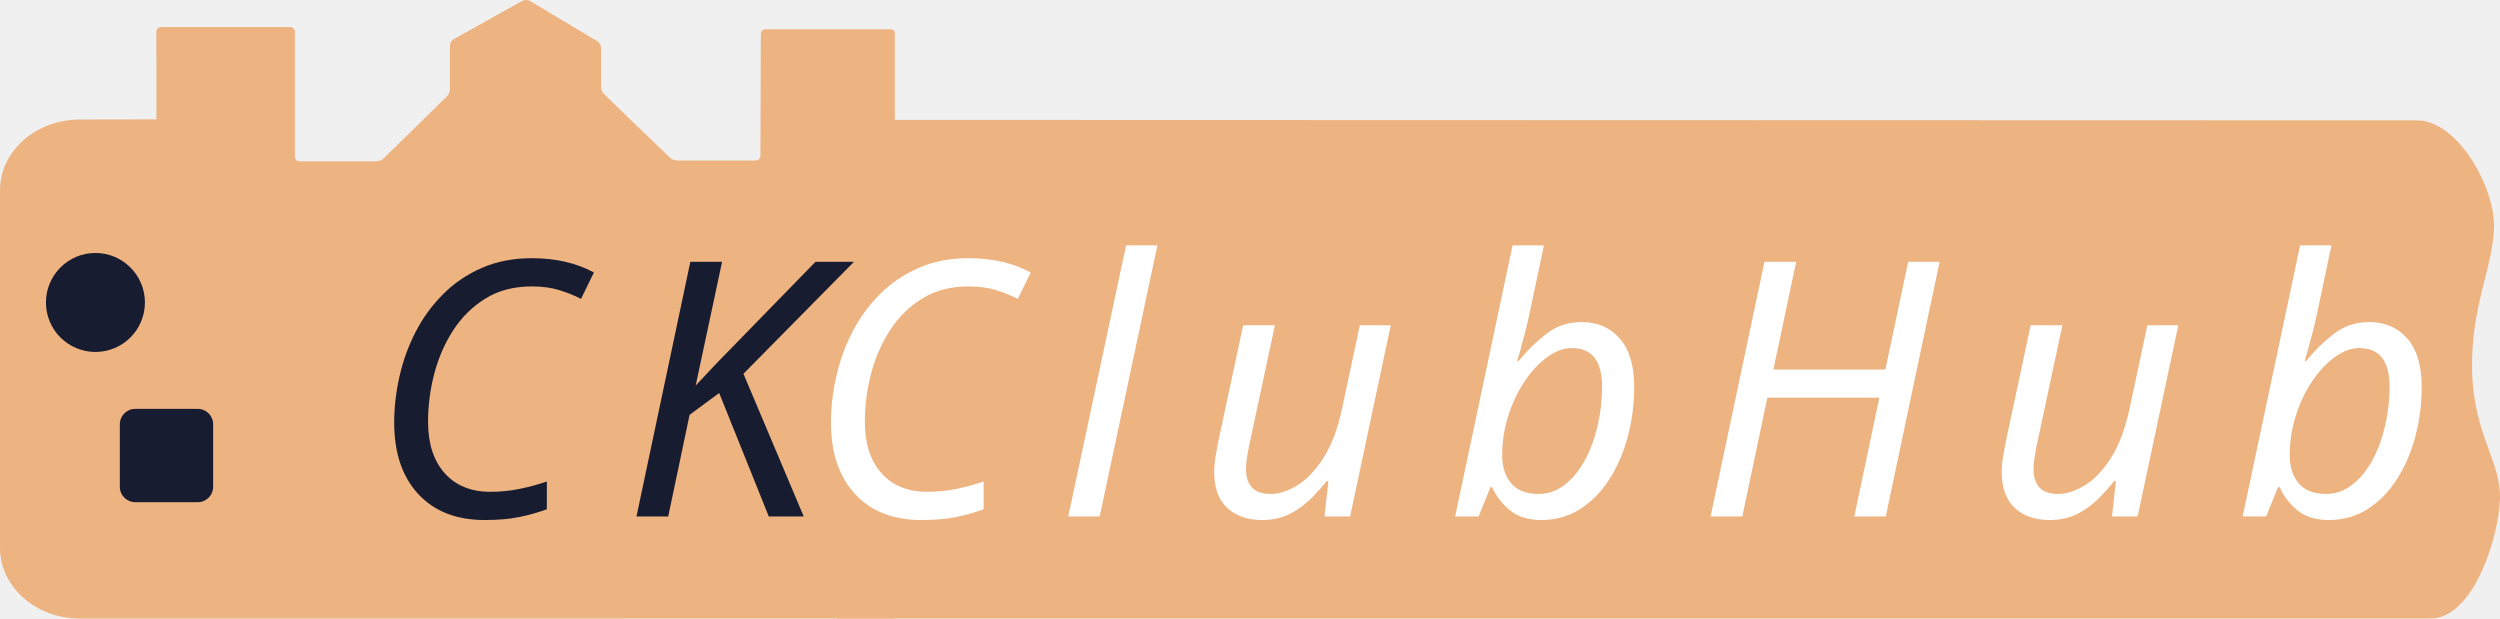
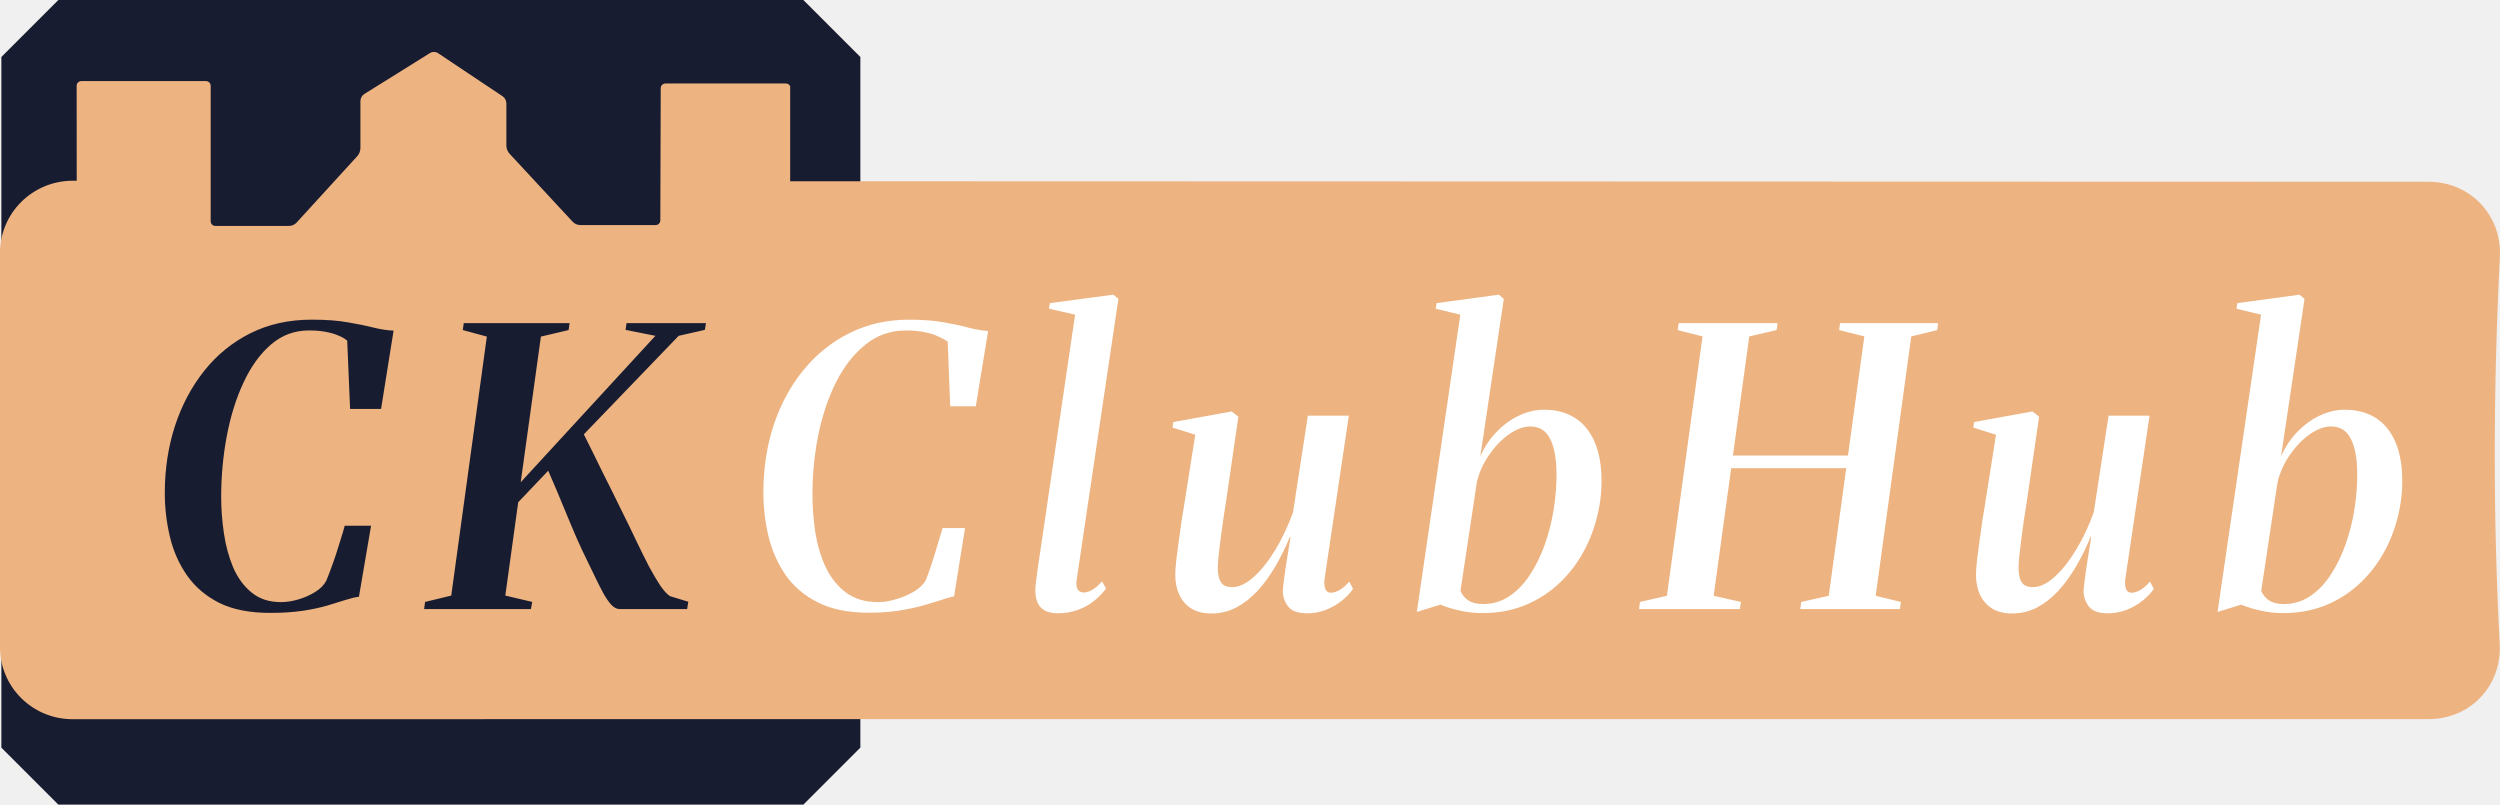
- <svg xmlns="http://www.w3.org/2000/svg" width="512.017mm" height="126.681mm" viewBox="0 0 512.017 126.681" version="1.1" id="svg1" xml:space="preserve">
+ <svg xmlns="http://www.w3.org/2000/svg" width="474.601mm" height="152.752mm" viewBox="0 0 474.601 152.752" version="1.1" id="svg1" xml:space="preserve">
  <defs id="defs1" />
-   <g id="layer3" transform="translate(-1607.987,-1190.73)">
-     <path id="path79" style="display:inline;fill:#edb381;fill-opacity:1;stroke:none;stroke-width:0.5;stroke-linecap:square;paint-order:stroke fill markers" d="m 645.202,-12.607 -0.131,127.74 390.704,-6.4e-4 a 17.877,17.877 0 0 0 1.713,-0.123 c 9.79,-1.795 15.33,-21.168 15.65,-30.403 0.336,-9.715 -6.502,-16.504 -6.839,-33.008 -0.336,-16.504 5.157,-26.337 5.381,-36.754 0.224,-10.418 -9.151,-27.477 -18.988,-27.331 z" transform="matrix(0.8343992,0,0,0.7993963,1241.257,1225.363)" />
-     <path id="path29" style="display:inline;fill:#edb381;fill-opacity:1;stroke:none;stroke-width:0.5;stroke-linecap:square;paint-order:stroke fill markers" d="m 561.01,-43.061 -15.442,9.721 c -0.586,0.369 -0.942,1.014 -0.942,1.707 v 11.137 c 7e-5,0.717 -0.266,1.408 -0.747,1.94 l -14.243,15.74 c -0.476,0.526 -1.152,0.826 -1.861,0.826 h -17.263 c -0.615,-4.63e-5 -1.114,-0.499 -1.114,-1.114 V -35.278 c 4e-5,-0.615 -0.499,-1.114 -1.114,-1.114 h -29.243 c -0.615,-2.26e-4 -1.114,0.499 -1.113,1.114 l 0.017,22.543 -17.439,0.034 A 18.146,18.146 134.944 0 0 442.396,5.445 l 0.001,91.592 a 18.11,18.11 44.997 0 0 18.112,18.11 l 185.218,-0.015 V -35.199 c -0.185,-0.375 -0.565,-0.614 -0.983,-0.62 H 616.393 c -0.616,-2.07e-4 -1.116,0.498 -1.118,1.114 l -0.095,31.396 c -0.002,0.615 -0.502,1.113 -1.117,1.113 h -17.663 c -0.71,1.302e-4 -1.387,-0.297 -1.867,-0.82 L 579.719,-19.135 c -0.485,-0.527 -0.754,-1.218 -0.754,-1.934 v -10.004 c 6e-5,-0.696 -0.346,-1.347 -0.923,-1.736 l -15.166,-10.222 c -0.561,-0.378 -1.293,-0.39 -1.866,-0.029 z" transform="matrix(0.9013415,0,0,0.7993963,1209.238,1225.363)" />
-     <text xml:space="preserve" style="font-style:normal;font-variant:normal;font-weight:normal;font-stretch:normal;font-size:73.054px;line-height:0;font-family:Merriweather;-inkscape-font-specification:'Merriweather, @opsz=144,wght=600';font-variant-ligatures:normal;font-variant-caps:normal;font-variant-numeric:normal;font-variant-east-asian:normal;font-variation-settings:'opsz' 144, 'wght' 600;text-align:start;letter-spacing:9.007px;writing-mode:lr-tb;direction:rtl;text-anchor:start;fill:#181c30;fill-opacity:1;stroke-width:0.74;stroke-linecap:square;paint-order:stroke fill markers" x="1767.394" y="1296.5" id="text29">
-       <tspan style="font-style:italic;font-variant:normal;font-weight:normal;font-stretch:normal;font-size:73.054px;font-family:Merriweather;-inkscape-font-specification:'Merriweather, @opsz=144,wght=600';font-variant-ligatures:normal;font-variant-caps:normal;font-variant-numeric:normal;font-variant-east-asian:normal;font-variation-settings:'opsz' 144, 'wght' 600;letter-spacing:9.007px;direction:rtl;fill:#181c30;fill-opacity:1;stroke-width:0.74" x="1776.401" y="1296.5" id="tspan29">CK</tspan>
-     </text>
-     <text xml:space="preserve" style="font-style:normal;font-variant:normal;font-weight:normal;font-stretch:normal;font-size:73.054px;line-height:0;font-family:Merriweather;-inkscape-font-specification:'Merriweather, @opsz=144,wght=500';font-variant-ligatures:normal;font-variant-caps:normal;font-variant-numeric:normal;font-variant-east-asian:normal;font-variation-settings:'opsz' 144, 'wght' 500;text-align:start;letter-spacing:9.007px;writing-mode:lr-tb;direction:rtl;text-anchor:start;fill:#ffffff;fill-opacity:1;stroke-width:0.74;stroke-linecap:square;paint-order:stroke fill markers" x="2098.543" y="1296.5" id="text30">
-       <tspan style="font-style:italic;font-variant:normal;font-weight:normal;font-stretch:normal;font-size:73.054px;font-family:Merriweather;-inkscape-font-specification:'Merriweather, @opsz=144,wght=500';font-variant-ligatures:normal;font-variant-caps:normal;font-variant-numeric:normal;font-variant-east-asian:normal;font-variation-settings:'opsz' 144, 'wght' 500;letter-spacing:9.007px;direction:rtl;fill:#ffffff;fill-opacity:1;stroke-width:0.74" x="2107.55" y="1296.5" id="tspan30">ClubHub</tspan>
-     </text>
-     <path id="path49" style="fill:#181c30;fill-opacity:1;stroke-width:0.14;stroke-linecap:square;paint-order:stroke fill markers" d="m 1637.667,1252.677 a 10.135,10.135 0 0 1 -10.135,10.135 10.135,10.135 0 0 1 -10.135,-10.135 10.135,10.135 0 0 1 10.135,-10.135 10.135,10.135 0 0 1 10.135,10.135 z" />
-     <path id="path50" style="fill:#181c30;fill-opacity:1;stroke-width:0.134;stroke-linecap:square;paint-order:stroke fill markers" d="m 1635.683,1274.47 h 12.802 c 1.747,0 3.154,1.407 3.154,3.154 v 12.802 c 0,1.747 -1.407,3.154 -3.154,3.154 h -12.802 c -1.747,0 -3.154,-1.407 -3.154,-3.154 v -12.802 c 0,-1.747 1.407,-3.154 3.154,-3.154 z" />
+   <g id="layer3" transform="translate(-557.5205,-1589.729)">
+     <g id="rect121">
+       <path style="fill:#181c30;stroke-linecap:square;stroke-linejoin:bevel;paint-order:stroke fill markers" d="m 568.598,1589.728 -10.818,10.818 v 131.115 l 10.818,10.818 H 710.033 l 10.818,-10.818 v -131.115 l -10.818,-10.818 z m 10.818,21.637 h 119.799 v 109.479 H 579.416 Z" id="path131" />
+       <path style="fill:#181c30;stroke-linecap:square;stroke-linejoin:bevel;paint-order:stroke fill markers" d="m 568.597,1600.546 h 141.435 v 131.115 h -141.435 z" id="path132" />
+     </g>
+     <path id="path121" style="display:inline;fill:#edb381;fill-opacity:1;stroke:none;stroke-width:0.5;stroke-linecap:square;paint-order:stroke fill markers" d="m 561.947,-43.324 c -0.325,-0.005 -0.651,0.082 -0.938,0.262 l -15.442,9.721 c -0.586,0.369 -0.942,1.014 -0.942,1.707 v 11.137 c 7e-5,0.717 -0.266,1.408 -0.747,1.94 l -14.243,15.74 c -0.476,0.526 -1.152,0.826 -1.861,0.826 h -17.263 c -0.615,-4.63e-5 -1.114,-0.499 -1.114,-1.114 V -35.279 c 4e-5,-0.615 -0.499,-1.114 -1.114,-1.114 h -29.307 c -0.615,-2.26e-4 -1.114,0.499 -1.113,1.114 l 0.017,22.543 -0.98,0.004 A 17.137,17.137 0 0 0 459.83,4.406 l 0.004,93.671 A 17.071,17.071 0 0 0 476.907,115.147 l 166.197,-0.015 h 2.624 l 385.457,-6.5e-4 c 9.875,-1e-5 17.262,-7.982 16.742,-17.844 -1.593,-30.177 -1.541,-60.828 0.039,-91.92 0.501,-9.862 -6.935,-17.851 -16.81,-17.854 l -385.428,-0.121 v -22.593 c -0.185,-0.375 -0.565,-0.614 -0.983,-0.62 h -28.352 c -0.616,-2.07e-4 -1.116,0.498 -1.118,1.114 l -0.095,31.396 c -0.002,0.615 -0.502,1.113 -1.117,1.113 h -17.663 c -0.71,1.302e-4 -1.387,-0.297 -1.867,-0.82 L 579.719,-19.136 c -0.485,-0.527 -0.754,-1.218 -0.754,-1.934 v -10.004 c 6e-5,-0.696 -0.346,-1.347 -0.923,-1.736 l -15.166,-10.222 c -0.281,-0.189 -0.604,-0.286 -0.929,-0.292 z" transform="matrix(0.8069253,0,0,0.7993963,186.4717,1634.215)" />
+     <path id="path123" style="display:none;fill:#181c30;fill-opacity:1;stroke:none;stroke-width:0.151;stroke-linecap:square;paint-order:stroke fill markers" d="m 1022.461,1713.678 v 0.01 l 10e-4,5e-4 c -0.099,0.012 -0.197,0.032 -0.282,0.089 l -4.59,3.102 c -0.174,0.118 -0.275,0.316 -0.268,0.525 l 0.123,3.356 c 0.01,0.216 -0.065,0.428 -0.206,0.593 l -4.154,4.897 h 5.473 c 4.245,0 7.881,-1.845 10.325,-4.729 l -0.751,-0.751 c -0.153,-0.154 -0.243,-0.359 -0.251,-0.575 l -0.111,-3.015 c -0.01,-0.21 -0.12,-0.403 -0.3,-0.513 l -4.727,-2.911 c -0.087,-0.054 -0.187,-0.079 -0.286,-0.078 z m -41.331,1.544 c -0.175,-0.107 -0.398,-0.102 -0.568,0.011 l -4.59,3.103 c -0.174,0.118 -0.275,0.316 -0.268,0.524 l 0.123,3.357 c 0.008,0.216 -0.065,0.427 -0.206,0.593 l -2.917,3.44 h 17.823 l -4.01,-4.015 c -0.153,-0.153 -0.243,-0.359 -0.251,-0.575 l -0.111,-3.015 c -0.008,-0.21 -0.12,-0.402 -0.3,-0.513 z m 25.085,1.154 -8.916,0.329 c -0.187,0 -0.333,0.162 -0.326,0.348 l 0.343,9.198 h 9.602 l -0.352,-9.551 c -0.01,-0.185 -0.164,-0.33 -0.351,-0.324 z m -67.066,0.303 c -0.099,0.012 -0.197,0.033 -0.282,0.089 l -4.59,3.102 c -0.174,0.118 -0.275,0.317 -0.268,0.525 l 0.124,3.356 c 0.008,0.216 -0.065,0.428 -0.206,0.593 l -1.616,1.906 h 14.989 l -2.477,-2.481 c -0.153,-0.153 -0.243,-0.359 -0.251,-0.575 l -0.111,-3.015 c -0.008,-0.21 -0.12,-0.402 -0.3,-0.513 l -4.727,-2.911 c -0.087,-0.054 -0.186,-0.078 -0.285,-0.077 z m 25.447,1.155 -8.916,0.329 c -0.187,0 -0.333,0.163 -0.326,0.348 l 0.289,7.74 h 9.603 l -0.298,-8.093 c -0.006,-0.185 -0.164,-0.33 -0.351,-0.324 z m -66.617,0.446 c -0.175,-0.107 -0.398,-0.103 -0.568,0.011 l -4.589,3.103 c -0.174,0.118 -0.275,0.316 -0.268,0.525 l 0.123,3.356 c 0.008,0.216 -0.066,0.428 -0.206,0.593 l -0.325,0.383 h 12.179 l -0.957,-0.958 c -0.153,-0.154 -0.243,-0.359 -0.251,-0.575 l -0.111,-3.015 c -0.008,-0.21 -0.12,-0.402 -0.3,-0.513 z m 24.923,1.084 -8.916,0.328 c -0.187,0 -0.334,0.163 -0.327,0.348 l 0.232,6.211 h 9.62 l -0.241,-6.537 c -0.004,-0.01 -0.013,-0.011 -0.018,-0.017 v -0.01 c -0.006,-0.185 -0.164,-0.33 -0.351,-0.323 z m -66.904,0.372 -5.2e-4,0.01 c -0.099,0.012 -0.197,0.033 -0.282,0.089 l -4.59,3.102 c -0.174,0.118 -0.275,0.317 -0.268,0.526 l 0.103,2.791 h 10.461 l -0.111,-3.014 c -0.008,-0.21 -0.12,-0.403 -0.3,-0.513 l -4.727,-2.911 c -0.087,-0.054 -0.187,-0.079 -0.286,-0.078 z m 25.448,1.155 -8.915,0.329 c -0.187,0 -0.334,0.162 -0.327,0.348 l 0.175,4.684 h 9.603 l -0.186,-5.036 c -0.006,-0.185 -0.164,-0.33 -0.351,-0.324 z m -41.695,1.542 -8.916,0.328 c -0.187,0 -0.333,0.163 -0.326,0.348 l 0.117,3.141 h 9.604 l -0.129,-3.494 c -0.006,-0.185 -0.164,-0.33 -0.351,-0.324 z" />
+     <path style="font-style:italic;font-size:73.054px;line-height:0;font-family:Merriweather;-inkscape-font-specification:'Merriweather, @opsz=144,wght=600';font-variation-settings:'opsz' 144, 'wght' 600;letter-spacing:9.007px;direction:rtl;fill:#181c30;stroke-width:0.74;stroke-linecap:square;paint-order:stroke fill markers" d="m 608.786,1706.082 q -5.844,0 -9.716,-1.936 -3.835,-1.972 -6.1,-5.26 -2.265,-3.288 -3.214,-7.342 -0.95,-4.054 -0.95,-8.219 0,-6.721 1.899,-12.638 1.936,-5.954 5.552,-10.52 3.616,-4.566 8.767,-7.159 5.187,-2.594 11.652,-2.594 4.128,0 6.904,0.511 2.813,0.475 4.822,0.986 2.046,0.511 3.835,0.585 l -2.374,14.867 h -5.881 l -0.548,-12.967 q -0.694,-0.585 -1.717,-0.986 -1.023,-0.438 -2.411,-0.694 -1.388,-0.256 -3.141,-0.256 -4.091,0 -7.196,2.667 -3.105,2.667 -5.223,7.232 -2.119,4.529 -3.178,10.191 -1.059,5.625 -1.059,11.543 0,3.324 0.511,6.831 0.511,3.507 1.753,6.502 1.278,2.959 3.507,4.785 2.228,1.826 5.589,1.826 1.534,0 3.287,-0.511 1.753,-0.511 3.214,-1.425 1.461,-0.913 2.082,-2.119 0.329,-0.731 0.804,-2.046 0.511,-1.351 1.023,-2.886 0.511,-1.571 0.95,-3.032 0.475,-1.461 0.731,-2.484 h 5.004 l -2.301,13.479 q -1.132,0.146 -2.593,0.621 -1.461,0.475 -3.434,1.059 -1.972,0.584 -4.639,0.986 -2.666,0.402 -6.21,0.402 z m 29.248,-0.731 0.183,-1.351 4.968,-1.205 6.758,-49.166 -4.566,-1.242 0.183,-1.315 H 665.649 l -0.183,1.315 -5.26,1.242 -3.835,27.651 25.569,-27.797 -5.662,-1.132 0.183,-1.278 h 15.086 l -0.219,1.278 -4.968,1.132 -18.008,18.702 q 0.731,1.425 1.571,3.141 0.84,1.717 1.79,3.653 0.986,1.936 2.009,4.018 1.023,2.046 2.046,4.164 1.351,2.703 2.593,5.333 1.242,2.594 2.374,4.785 1.169,2.155 2.155,3.653 1.023,1.461 1.826,1.972 l 3.47,1.059 -0.219,1.388 h -12.894 q -0.767,-0.036 -1.498,-0.804 -0.731,-0.804 -1.498,-2.155 -0.731,-1.351 -1.534,-3.032 -0.804,-1.717 -1.717,-3.543 -0.804,-1.607 -1.79,-3.835 -0.986,-2.265 -1.972,-4.676 -0.986,-2.411 -1.899,-4.566 -0.913,-2.155 -1.571,-3.653 l -5.698,5.99 -2.447,17.716 5.114,1.205 -0.256,1.351 z" id="text123" aria-label="CK" />
+     <path style="font-style:italic;font-size:73.054px;line-height:0;font-family:Merriweather;-inkscape-font-specification:'Merriweather, @opsz=144,wght=500';font-variation-settings:'opsz' 144, 'wght' 500;letter-spacing:9.007px;direction:rtl;fill:#ffffff;stroke-width:0.74;stroke-linecap:square;paint-order:stroke fill markers" d="m 722.423,1706.046 q -5.808,0 -9.68,-1.972 -3.872,-1.972 -6.137,-5.26 -2.228,-3.287 -3.214,-7.342 -0.95,-4.091 -0.95,-8.255 0,-6.904 1.972,-12.858 2.009,-5.954 5.662,-10.41 3.689,-4.493 8.767,-7.013 5.077,-2.52 11.214,-2.52 3.945,0 6.684,0.511 2.74,0.475 4.712,1.023 2.009,0.511 3.653,0.621 l -2.338,14.282 h -4.858 l -0.475,-12.273 q -0.731,-0.511 -1.826,-0.986 -1.059,-0.511 -2.557,-0.804 -1.498,-0.329 -3.543,-0.329 -4.383,0 -7.707,2.703 -3.324,2.667 -5.589,7.159 -2.228,4.493 -3.36,10.045 -1.096,5.516 -1.096,11.214 0,3.58 0.548,7.232 0.584,3.616 1.972,6.611 1.425,2.959 3.835,4.785 2.447,1.826 6.1,1.826 1.571,0 3.397,-0.548 1.863,-0.548 3.434,-1.461 1.571,-0.95 2.228,-2.155 0.329,-0.804 0.767,-2.046 0.438,-1.278 0.877,-2.703 0.438,-1.461 0.84,-2.813 0.438,-1.351 0.694,-2.338 h 4.274 l -2.082,12.967 q -1.096,0.219 -2.557,0.731 -1.461,0.475 -3.397,1.023 -1.936,0.548 -4.493,0.95 -2.52,0.402 -5.771,0.402 z m 39.451,-5.954 q -0.073,1.205 0.329,1.68 0.438,0.438 1.096,0.438 0.694,0 1.534,-0.475 0.877,-0.475 1.899,-1.644 l 0.767,1.388 q -1.096,1.425 -2.484,2.484 -1.388,1.059 -3.068,1.607 -1.68,0.585 -3.616,0.585 -1.315,0 -2.301,-0.438 -0.95,-0.438 -1.461,-1.425 -0.511,-1.023 -0.511,-2.667 0,-0.365 0.073,-0.95 0.073,-0.621 0.183,-1.425 0.11,-0.804 0.219,-1.644 l 7.086,-48.143 -4.968,-1.132 0.183,-1.059 12.054,-1.607 0.95,0.804 z m 25.59,6.1 q -2.265,0 -3.799,-0.95 -1.498,-0.95 -2.265,-2.593 -0.767,-1.644 -0.767,-3.799 0,-0.913 0.183,-2.703 0.219,-1.826 0.511,-3.908 0.292,-2.119 0.548,-3.908 0.292,-1.826 0.438,-2.667 l 2.119,-13.405 -4.31,-1.351 0.146,-1.059 11.068,-2.009 1.278,0.986 -2.374,16.364 q -0.183,1.205 -0.475,3.032 -0.256,1.79 -0.511,3.689 -0.219,1.863 -0.402,3.397 -0.146,1.498 -0.146,2.119 0,1.205 0.256,2.082 0.256,0.84 0.84,1.278 0.621,0.402 1.644,0.402 1.936,0 4.055,-1.899 2.119,-1.899 4.091,-5.114 1.972,-3.251 3.397,-7.196 l 2.813,-18.337 h 7.78 l -4.602,30.975 q -0.146,1.205 0.146,1.936 0.292,0.694 1.059,0.694 0.731,0 1.644,-0.511 0.95,-0.548 1.826,-1.607 l 0.731,1.388 q -0.804,1.205 -2.155,2.265 -1.315,1.059 -2.995,1.717 -1.68,0.657 -3.58,0.657 -2.63,0 -3.616,-1.315 -0.986,-1.315 -0.986,-2.959 0,-0.365 0.146,-1.534 0.146,-1.169 0.365,-2.74 0.256,-1.607 0.511,-3.214 0.256,-1.607 0.438,-2.776 h -0.11 q -1.205,2.959 -2.74,5.589 -1.534,2.63 -3.397,4.676 -1.863,2.009 -4.055,3.178 -2.192,1.132 -4.749,1.132 z m 51.08,-29.806 q 1.132,-2.63 3.032,-4.602 1.899,-2.009 4.274,-3.141 2.374,-1.132 4.785,-1.132 3.434,0 5.844,1.534 2.447,1.534 3.762,4.566 1.315,3.032 1.315,7.452 0,3.689 -0.986,7.305 -0.95,3.616 -2.849,6.831 -1.863,3.178 -4.639,5.662 -2.74,2.447 -6.319,3.872 -3.58,1.388 -7.89,1.388 -2.155,0 -4.201,-0.475 -2.046,-0.438 -3.689,-1.132 l -4.493,1.388 8.255,-56.434 -4.675,-1.132 0.183,-1.059 11.798,-1.607 0.95,0.804 z m -3.762,25.496 q 0.365,1.023 1.425,1.79 1.096,0.731 2.849,0.731 2.776,0 5.004,-1.498 2.265,-1.534 3.908,-4.054 1.68,-2.557 2.813,-5.735 1.132,-3.214 1.68,-6.611 0.548,-3.433 0.548,-6.648 0,-4.456 -1.205,-6.794 -1.169,-2.374 -3.762,-2.374 -1.899,0 -4.018,1.461 -2.082,1.461 -3.762,3.872 -1.68,2.374 -2.374,5.223 z m 33.89,3.47 0.183,-1.351 5.114,-1.169 6.758,-49.239 -4.712,-1.205 0.183,-1.315 h 18.775 l -0.183,1.315 -5.187,1.205 -3.105,22.61 h 21.843 l 3.105,-22.61 -4.785,-1.205 0.183,-1.315 h 18.592 l -0.146,1.315 -4.931,1.205 -6.758,49.239 4.785,1.169 -0.183,1.351 h -18.921 l 0.183,-1.351 5.223,-1.169 3.324,-24.218 h -21.843 l -3.324,24.218 5.187,1.169 -0.219,1.351 z m 70.804,0.84 q -2.265,0 -3.799,-0.95 -1.498,-0.95 -2.265,-2.593 -0.767,-1.644 -0.767,-3.799 0,-0.913 0.183,-2.703 0.219,-1.826 0.511,-3.908 0.292,-2.119 0.548,-3.908 0.292,-1.826 0.438,-2.667 l 2.119,-13.405 -4.31,-1.351 0.146,-1.059 11.068,-2.009 1.278,0.986 -2.374,16.364 q -0.183,1.205 -0.475,3.032 -0.256,1.79 -0.511,3.689 -0.219,1.863 -0.402,3.397 -0.146,1.498 -0.146,2.119 0,1.205 0.256,2.082 0.256,0.84 0.84,1.278 0.621,0.402 1.644,0.402 1.936,0 4.055,-1.899 2.119,-1.899 4.091,-5.114 1.972,-3.251 3.397,-7.196 l 2.813,-18.337 h 7.78 l -4.602,30.975 q -0.146,1.205 0.146,1.936 0.292,0.694 1.059,0.694 0.731,0 1.644,-0.511 0.95,-0.548 1.826,-1.607 l 0.731,1.388 q -0.804,1.205 -2.155,2.265 -1.315,1.059 -2.995,1.717 -1.68,0.657 -3.58,0.657 -2.63,0 -3.616,-1.315 -0.986,-1.315 -0.986,-2.959 0,-0.365 0.146,-1.534 0.146,-1.169 0.365,-2.74 0.256,-1.607 0.511,-3.214 0.256,-1.607 0.438,-2.776 h -0.11 q -1.205,2.959 -2.74,5.589 -1.534,2.63 -3.397,4.676 -1.863,2.009 -4.055,3.178 -2.192,1.132 -4.749,1.132 z m 51.08,-29.806 q 1.132,-2.63 3.032,-4.602 1.899,-2.009 4.274,-3.141 2.374,-1.132 4.785,-1.132 3.433,0 5.844,1.534 2.447,1.534 3.762,4.566 1.315,3.032 1.315,7.452 0,3.689 -0.986,7.305 -0.95,3.616 -2.849,6.831 -1.863,3.178 -4.639,5.662 -2.74,2.447 -6.319,3.872 -3.58,1.388 -7.89,1.388 -2.155,0 -4.201,-0.475 -2.046,-0.438 -3.689,-1.132 l -4.493,1.388 8.255,-56.434 -4.675,-1.132 0.183,-1.059 11.798,-1.607 0.95,0.804 z m -3.762,25.496 q 0.365,1.023 1.425,1.79 1.096,0.731 2.849,0.731 2.776,0 5.004,-1.498 2.265,-1.534 3.908,-4.054 1.68,-2.557 2.813,-5.735 1.132,-3.214 1.68,-6.611 0.548,-3.433 0.548,-6.648 0,-4.456 -1.205,-6.794 -1.169,-2.374 -3.762,-2.374 -1.899,0 -4.018,1.461 -2.082,1.461 -3.762,3.872 -1.68,2.374 -2.374,5.223 z" id="text124" aria-label="ClubHub" />
  </g>
</svg>
